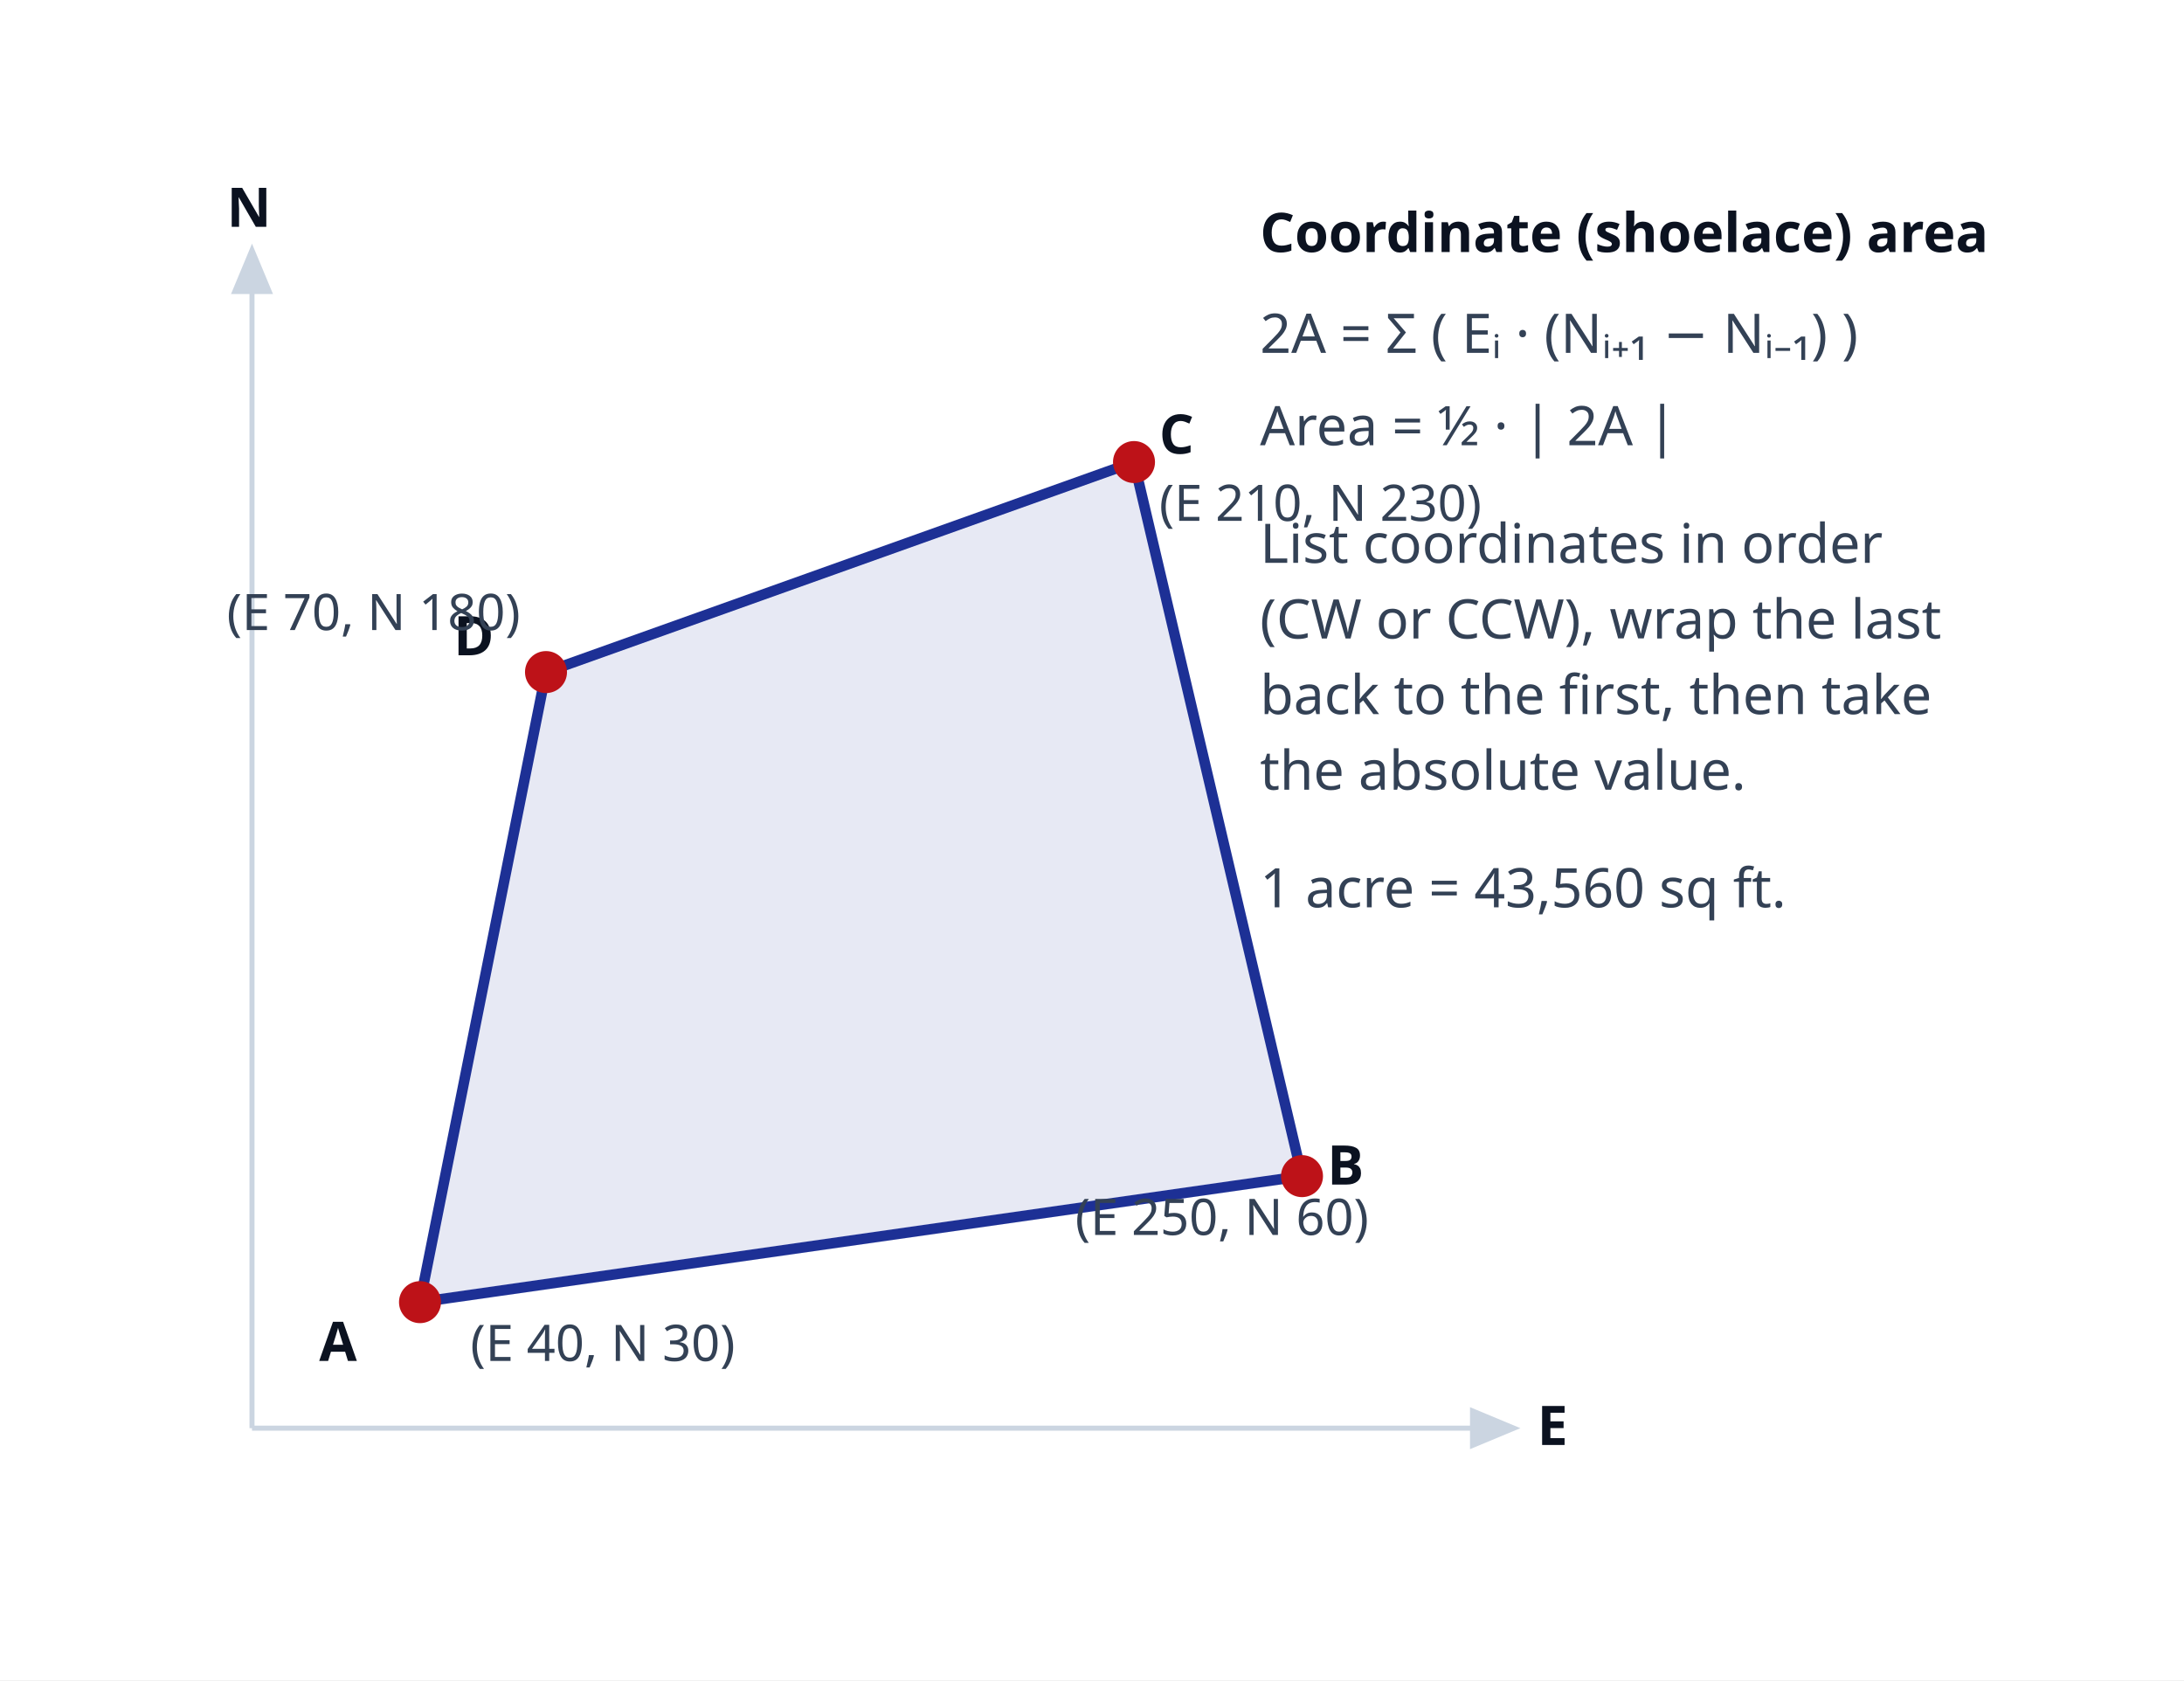
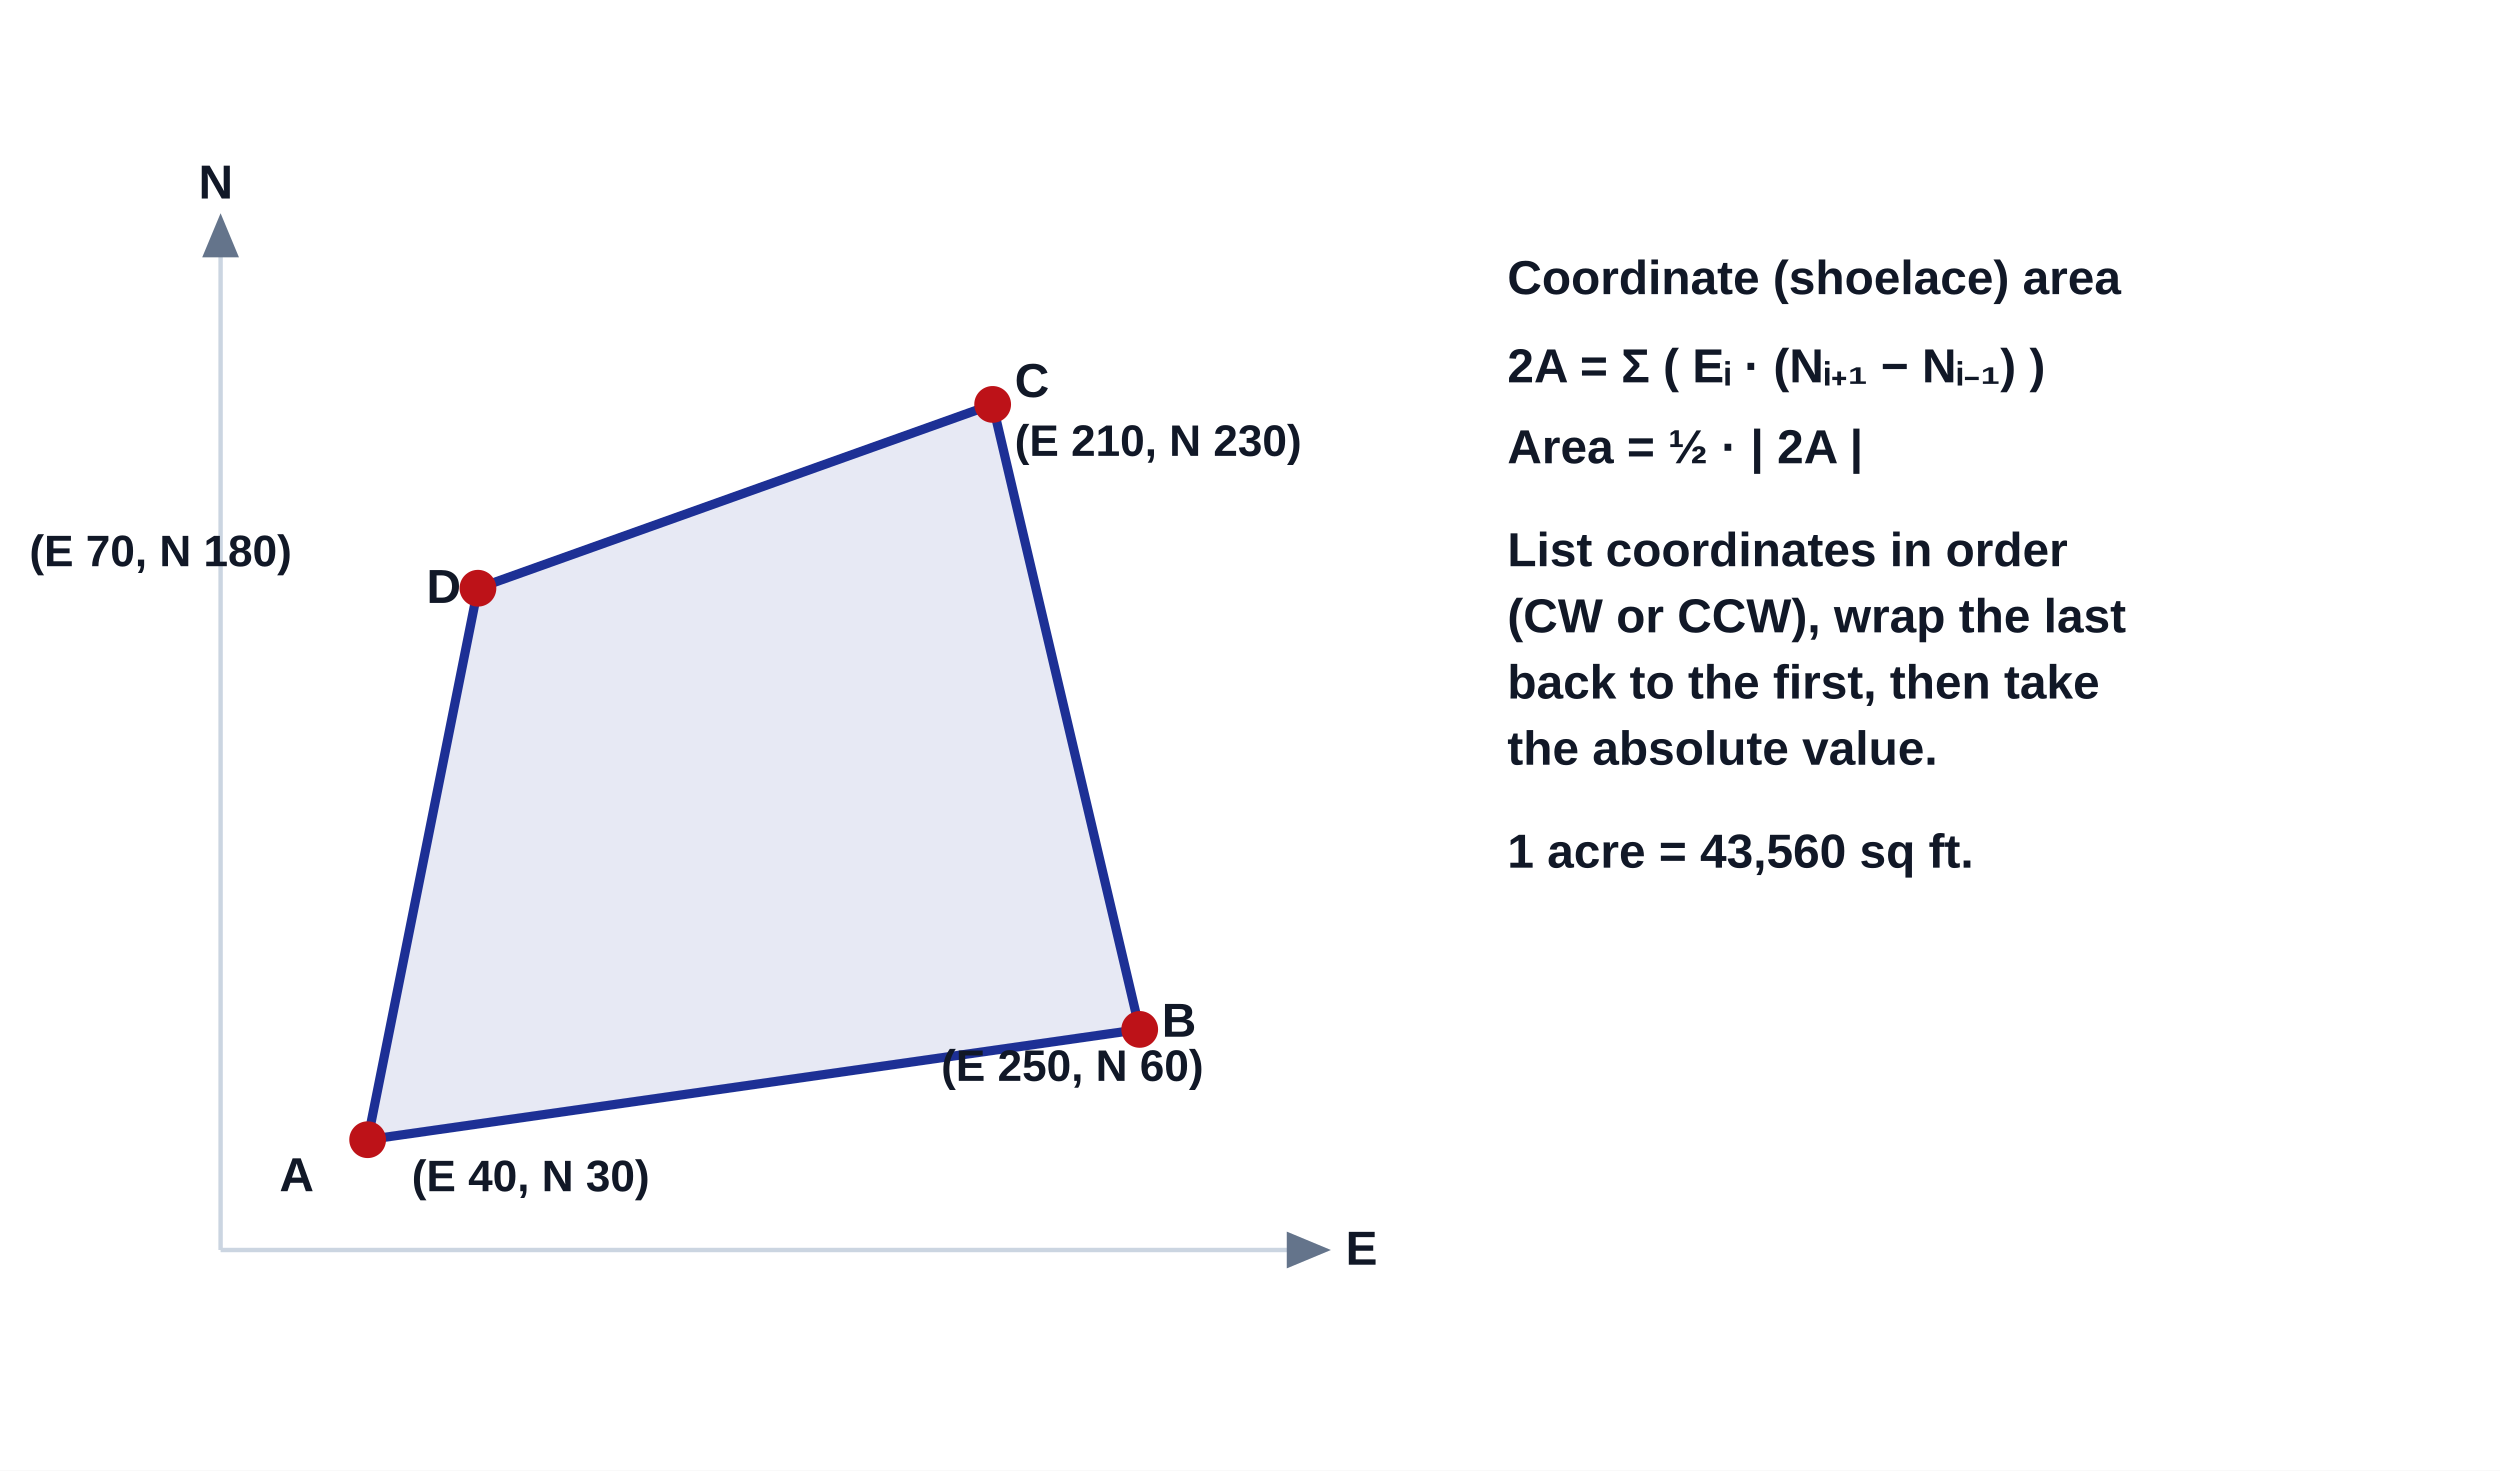
- <svg xmlns="http://www.w3.org/2000/svg" viewBox="0 0 520 400" role="img" aria-label="Area of a closed figure by the coordinate (shoelace) method using station northings and eastings">
-   <style>
+ <svg xmlns="http://www.w3.org/2000/svg" viewBox="0 0 680 400" role="img" aria-label="Area of a closed figure by the coordinate (shoelace) method using station northings and eastings">
+   <style>text{stroke:none;paint-order:fill}
    .axis{stroke:#cbd5e1;stroke-width:1.2}
    .poly{fill:#1d30951a;stroke:#1d3095;stroke-width:2.5}
    .pt{fill:#bd1218}
-     .lbl{font:600 13px 'Segoe UI',sans-serif;fill:#0b1220}
-     .co{font:12px 'Segoe UI',sans-serif;fill:#334155}
-     .note{font:13px 'Segoe UI',sans-serif;fill:#334155}
+     .lbl{font:700 13px Arial,Helvetica,sans-serif;fill:#111827}
+     .co{font:700 12px Arial,Helvetica,sans-serif;fill:#111827}
+     .note{font:700 13px Arial,Helvetica,sans-serif;fill:#111827}
  </style>
-   <rect width="520" height="400" fill="#ffffff" />
+   <rect width="680" height="400" fill="#ffffff" />
  <g transform="translate(60,340)">
    <line class="axis" x1="0" y1="0" x2="300" y2="0" />
    <line class="axis" x1="0" y1="0" x2="0" y2="-280" />
-     <polygon points="0,-282 -5,-270 5,-270" fill="#cbd5e1" />
-     <polygon points="302,0 290,-5 290,5" fill="#cbd5e1" />
+     <polygon points="0,-282 -5,-270 5,-270" fill="#64748b" />
+     <polygon points="302,0 290,-5 290,5" fill="#64748b" />
    <text class="lbl" x="-6" y="-286">N</text>
    <text class="lbl" x="306" y="4">E</text>
    <polygon class="poly" points="40,-30 250,-60 210,-230 70,-180" />
    <circle class="pt" cx="40" cy="-30" r="5" />
    <circle class="pt" cx="250" cy="-60" r="5" />
    <circle class="pt" cx="210" cy="-230" r="5" />
    <circle class="pt" cx="70" cy="-180" r="5" />
    <text class="lbl" x="16" y="-16">A</text>
    <text class="co" x="52" y="-16">(E 40, N 30)</text>
    <text class="lbl" x="256" y="-58">B</text>
    <text class="co" x="196" y="-46">(E 250, N 60)</text>
    <text class="lbl" x="216" y="-232">C</text>
    <text class="co" x="216" y="-232" dy="16">(E 210, N 230)</text>
-     <text class="lbl" x="48" y="-184">D</text>
-     <text class="co" x="-6" y="-190">(E 70, N 180)</text>
+     <text class="lbl" x="56" y="-176">D</text>
+     <text class="co" x="-52" y="-186">(E 70, N 180)</text>
  </g>
-   <g transform="translate(300,60)">
+   <g transform="translate(410,80)">
    <text class="lbl" x="0" y="0">Coordinate (shoelace) area</text>
    <text class="note" x="0" y="24">2A = Σ ( Eᵢ · (Nᵢ₊₁ − Nᵢ₋₁) )</text>
    <text class="note" x="0" y="46">Area = ½ · | 2A |</text>
    <text class="note" x="0" y="74">List coordinates in order</text>
    <text class="note" x="0" y="92">(CW or CCW), wrap the last</text>
    <text class="note" x="0" y="110">back to the first, then take</text>
    <text class="note" x="0" y="128">the absolute value.</text>
    <text class="note" x="0" y="156">1 acre = 43,560 sq ft.</text>
  </g>
</svg>
